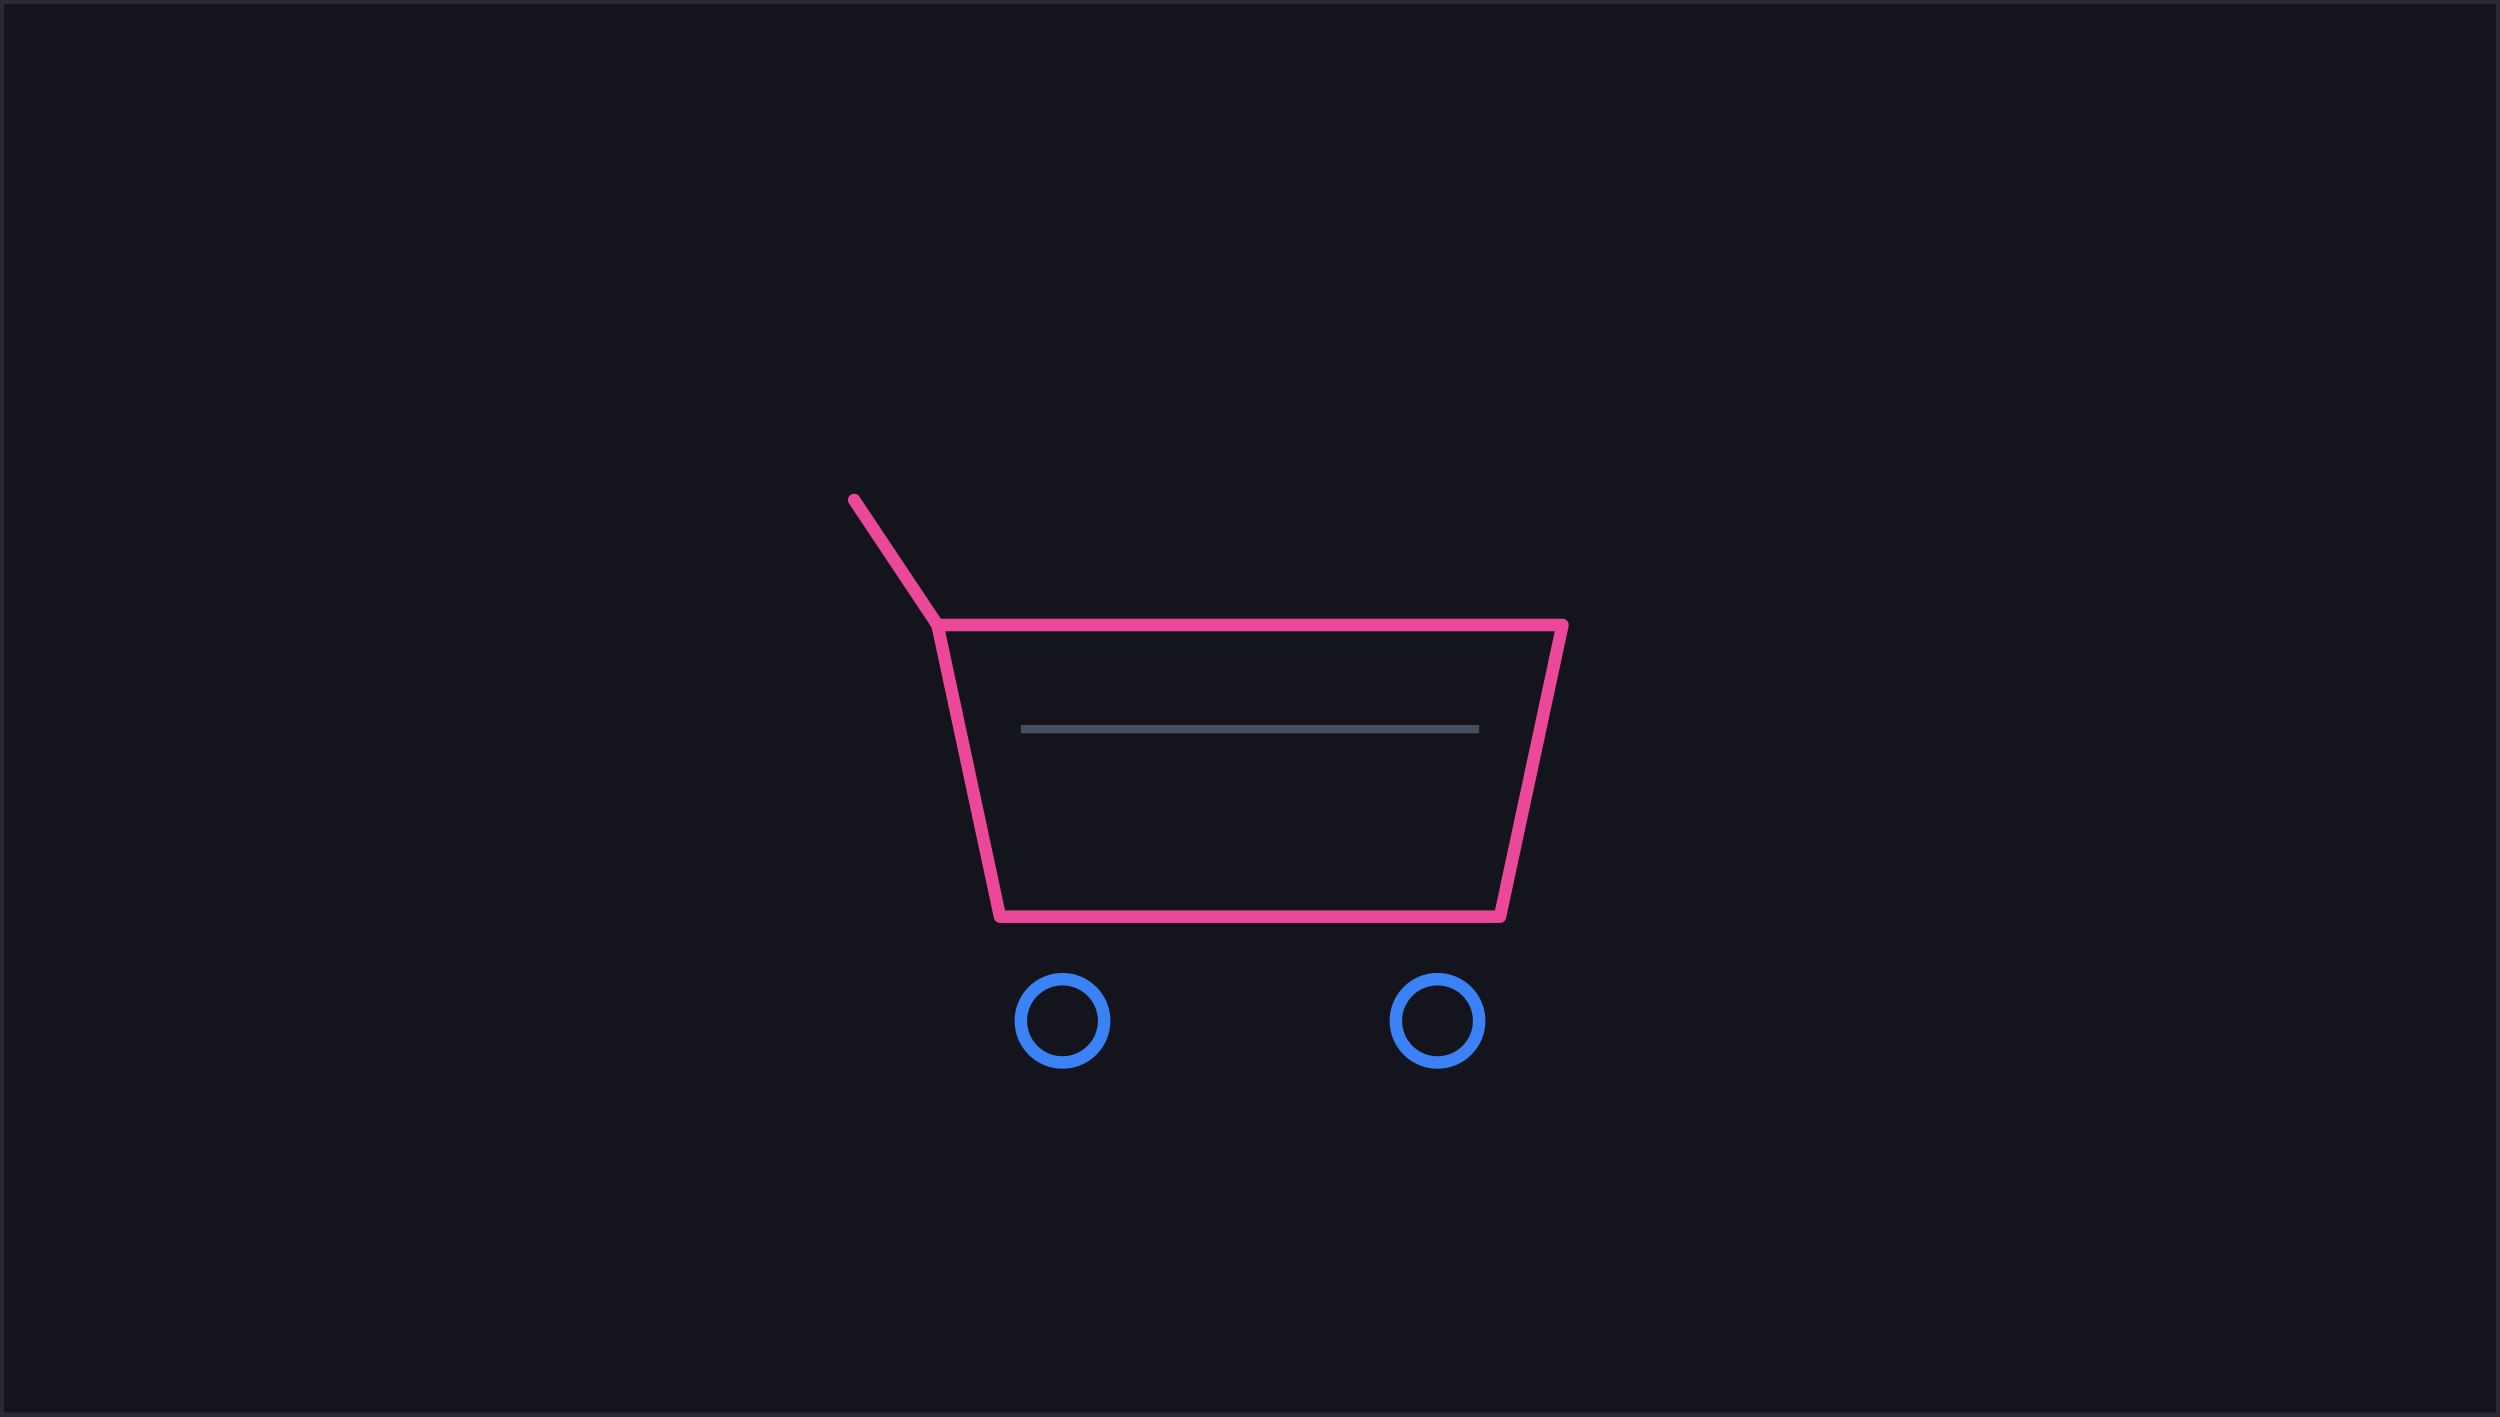
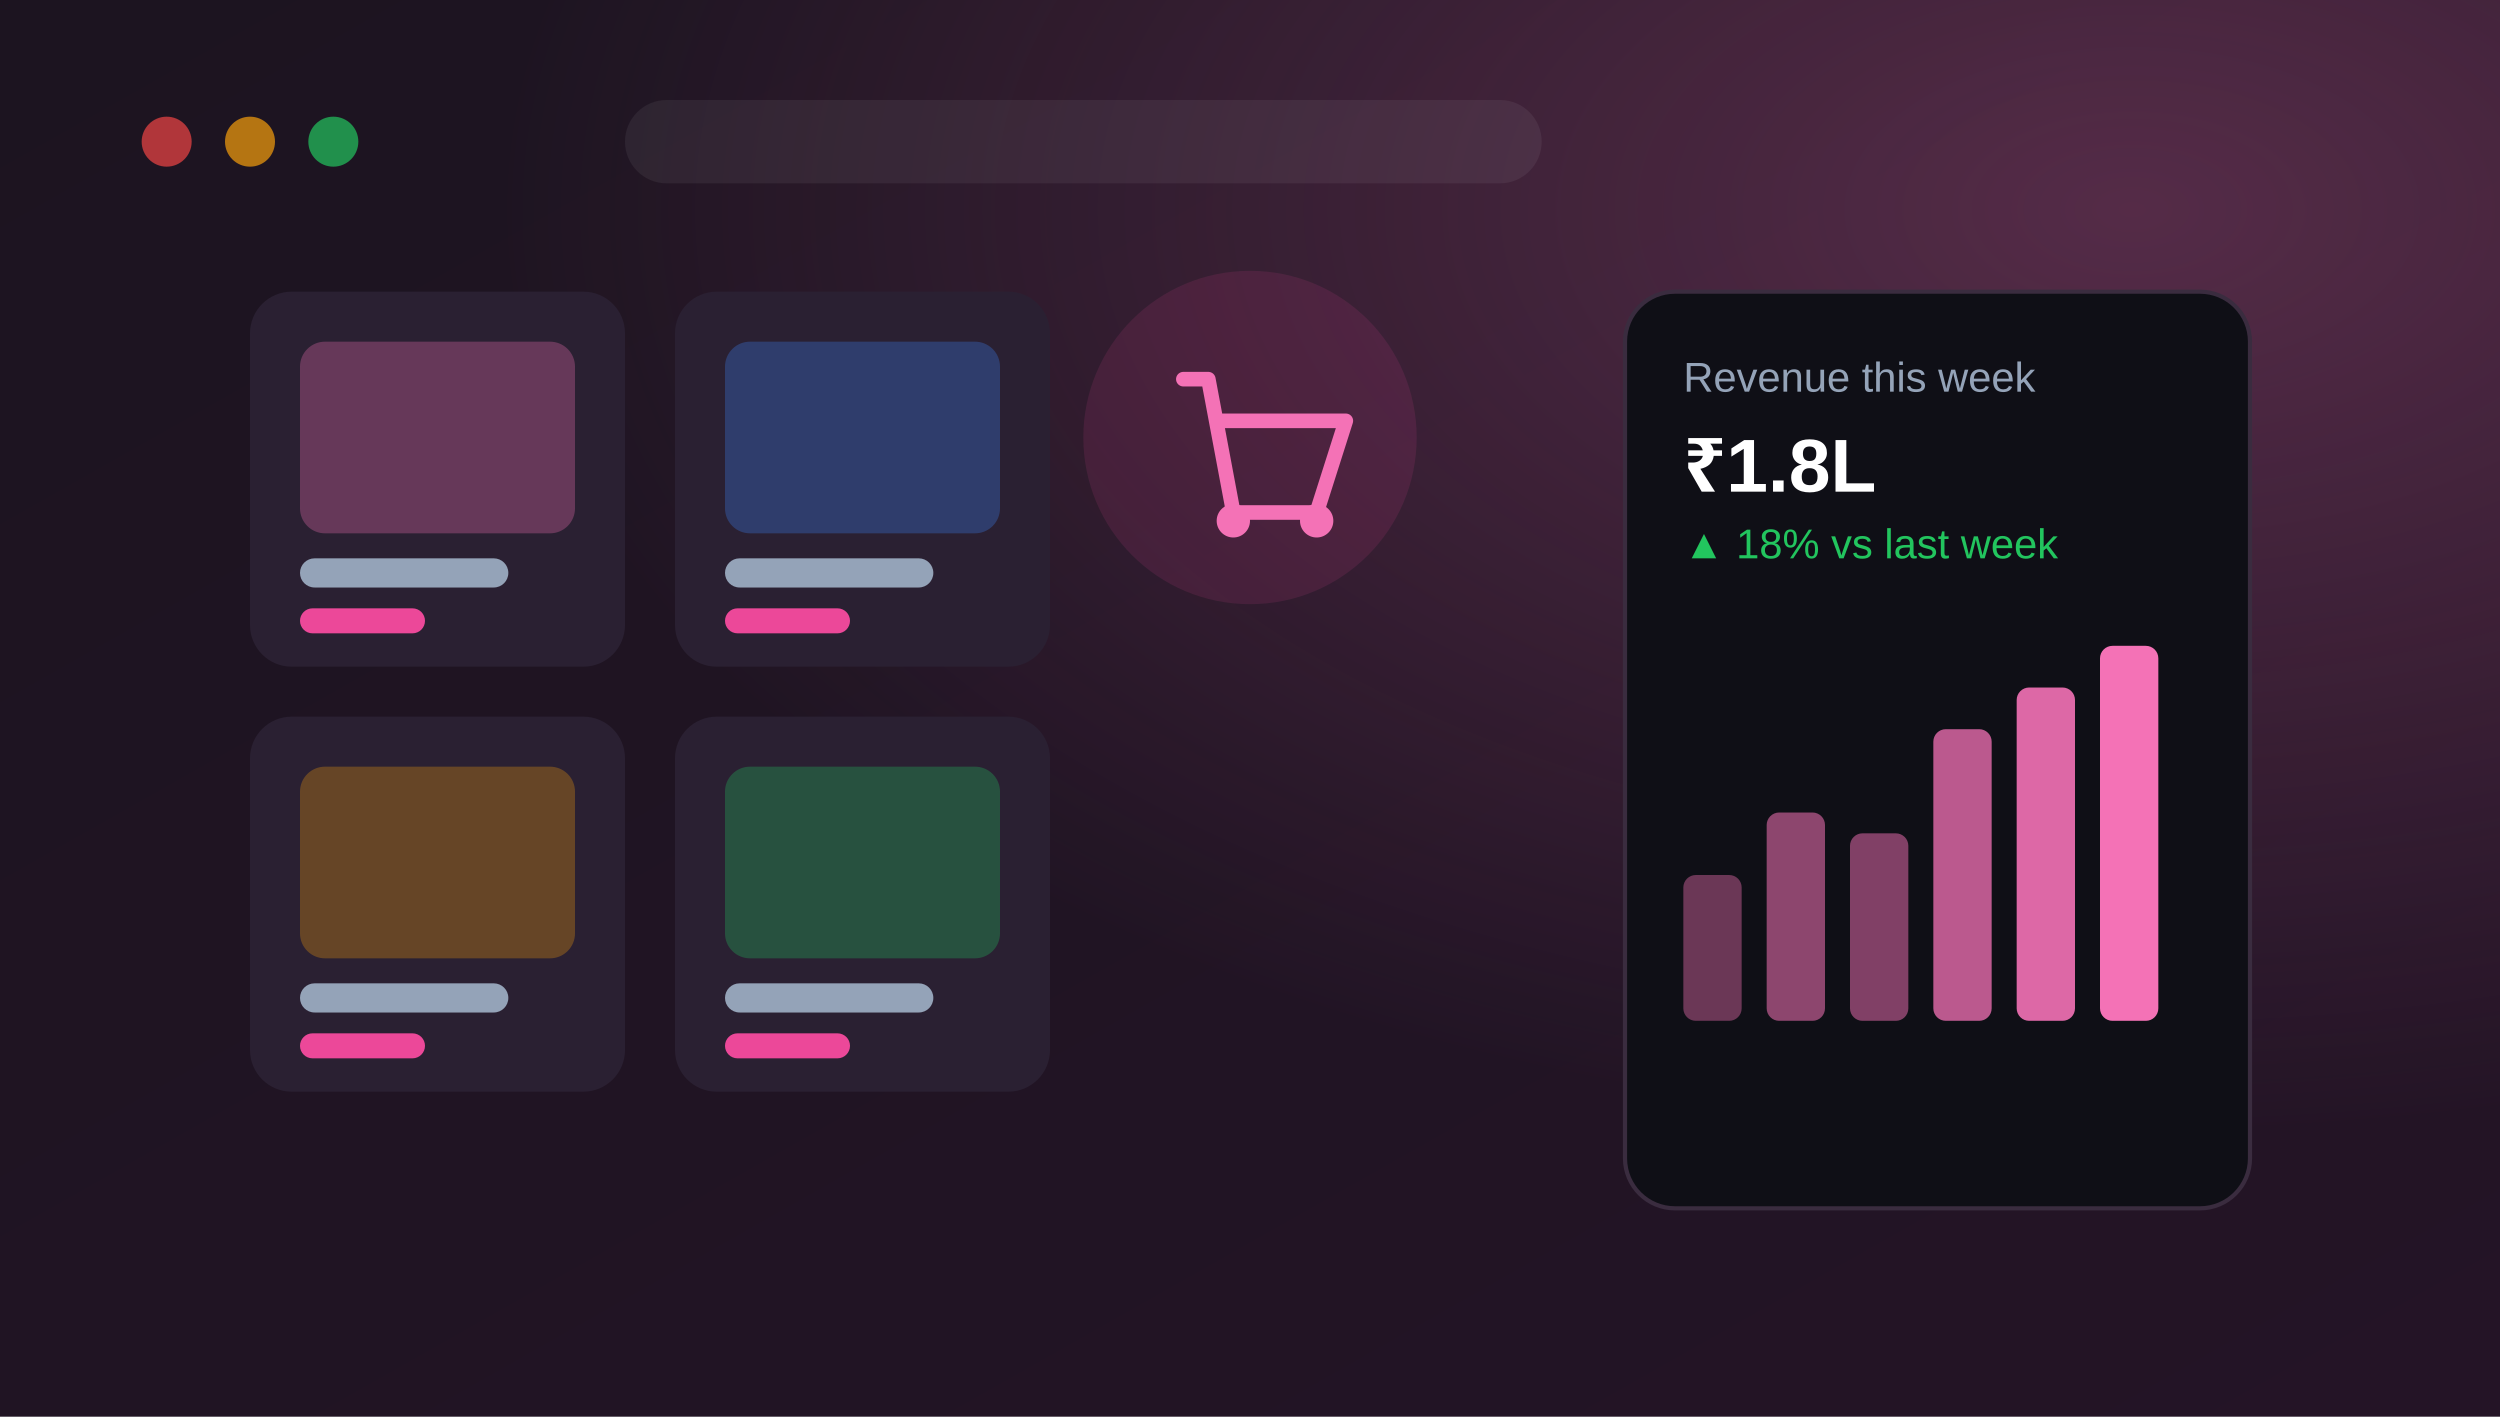
<svg xmlns="http://www.w3.org/2000/svg" viewBox="0 0 600 340">
-   <rect width="600" height="340" fill="#14141c" />
-   <rect x="0" y="0" width="600" height="340" fill="none" stroke="#2a2a35" stroke-width="2" />
-   <path d="M225 150 h150 l-15 70 h-120 z" fill="none" stroke="#ec4899" stroke-width="3" stroke-linejoin="round" />
-   <line x1="225" y1="150" x2="205" y2="120" stroke="#ec4899" stroke-width="3" stroke-linecap="round" />
-   <circle cx="255" cy="245" r="10" fill="none" stroke="#3b82f6" stroke-width="3" />
-   <circle cx="345" cy="245" r="10" fill="none" stroke="#3b82f6" stroke-width="3" />
-   <line x1="245" y1="175" x2="355" y2="175" stroke="#64748b" stroke-width="2" opacity="0.6" />
+   <defs>
+     <linearGradient id="bg6" x1="0" y1="0" x2="1" y2="1">
+       <stop offset="0" stop-color="#1c1420" />
+       <stop offset="1" stop-color="#241426" />
+     </linearGradient>
+     <radialGradient id="glow6" cx="0.85" cy="0.15" r="0.65">
+       <stop offset="0" stop-color="#f472b6" stop-opacity="0.25" />
+       <stop offset="1" stop-color="#f472b6" stop-opacity="0" />
+     </radialGradient>
+   </defs>
+   <rect width="600" height="340" fill="url(#bg6)" />
+   <rect width="600" height="340" fill="url(#glow6)" />
+   <circle cx="40" cy="34" r="6" fill="#ef4444" opacity="0.7" />
+   <circle cx="60" cy="34" r="6" fill="#f59e0b" opacity="0.7" />
+   <circle cx="80" cy="34" r="6" fill="#22c55e" opacity="0.7" />
+   <rect x="150" y="24" width="220" height="20" rx="10" fill="#ffffff" opacity="0.06" />
+   <g transform="translate(60,70)">
+     <rect x="0" y="0" width="90" height="90" rx="10" fill="#2a2032" />
+     <rect x="12" y="12" width="66" height="46" rx="6" fill="#f472b6" opacity="0.3" />
+     <rect x="12" y="64" width="50" height="7" rx="3.5" fill="#94a3b8" />
+     <rect x="12" y="76" width="30" height="6" rx="3" fill="#ec4899" />
+     <rect x="102" y="0" width="90" height="90" rx="10" fill="#2a2032" />
+     <rect x="114" y="12" width="66" height="46" rx="6" fill="#3b82f6" opacity="0.3" />
+     <rect x="114" y="64" width="50" height="7" rx="3.5" fill="#94a3b8" />
+     <rect x="114" y="76" width="30" height="6" rx="3" fill="#ec4899" />
+     <rect x="0" y="102" width="90" height="90" rx="10" fill="#2a2032" />
+     <rect x="12" y="114" width="66" height="46" rx="6" fill="#f59e0b" opacity="0.3" />
+     <rect x="12" y="166" width="50" height="7" rx="3.5" fill="#94a3b8" />
+     <rect x="12" y="178" width="30" height="6" rx="3" fill="#ec4899" />
+     <rect x="102" y="102" width="90" height="90" rx="10" fill="#2a2032" />
+     <rect x="114" y="114" width="66" height="46" rx="6" fill="#22c55e" opacity="0.3" />
+     <rect x="114" y="166" width="50" height="7" rx="3.5" fill="#94a3b8" />
+     <rect x="114" y="178" width="30" height="6" rx="3" fill="#ec4899" />
+   </g>
+   <g transform="translate(300,105)">
+     <circle r="40" fill="#ec4899" opacity="0.12" />
+     <path d="M-16 -14 h6 l6 32 h20 l7 -22 h-30" stroke="#f472b6" stroke-width="3.5" fill="none" stroke-linecap="round" stroke-linejoin="round" />
+     <circle cx="-4" cy="20" r="4" fill="#f472b6" />
+     <circle cx="16" cy="20" r="4" fill="#f472b6" />
+   </g>
+   <rect x="390" y="70" width="150" height="220" rx="12" fill="#0f0f16" stroke="#3a2c3f" />
+   <text x="404" y="94" fill="#94a3b8" font-family="Arial, sans-serif" font-size="10">Revenue this week</text>
+   <text x="404" y="118" fill="#ffffff" font-family="Arial, sans-serif" font-size="18" font-weight="bold">₹1.8L</text>
+   <text x="404" y="134" fill="#22c55e" font-family="Arial, sans-serif" font-size="10">▲ 18% vs last week</text>
+   <g transform="translate(404,150)">
+     <rect x="0" y="60" width="14" height="35" rx="3" fill="#f472b6" opacity="0.4" />
+     <rect x="20" y="45" width="14" height="50" rx="3" fill="#f472b6" opacity="0.55" />
+     <rect x="40" y="50" width="14" height="45" rx="3" fill="#f472b6" opacity="0.5" />
+     <rect x="60" y="25" width="14" height="70" rx="3" fill="#f472b6" opacity="0.75" />
+     <rect x="80" y="15" width="14" height="80" rx="3" fill="#f472b6" opacity="0.9" />
+     <rect x="100" y="5" width="14" height="90" rx="3" fill="#f472b6" />
+   </g>
</svg>
